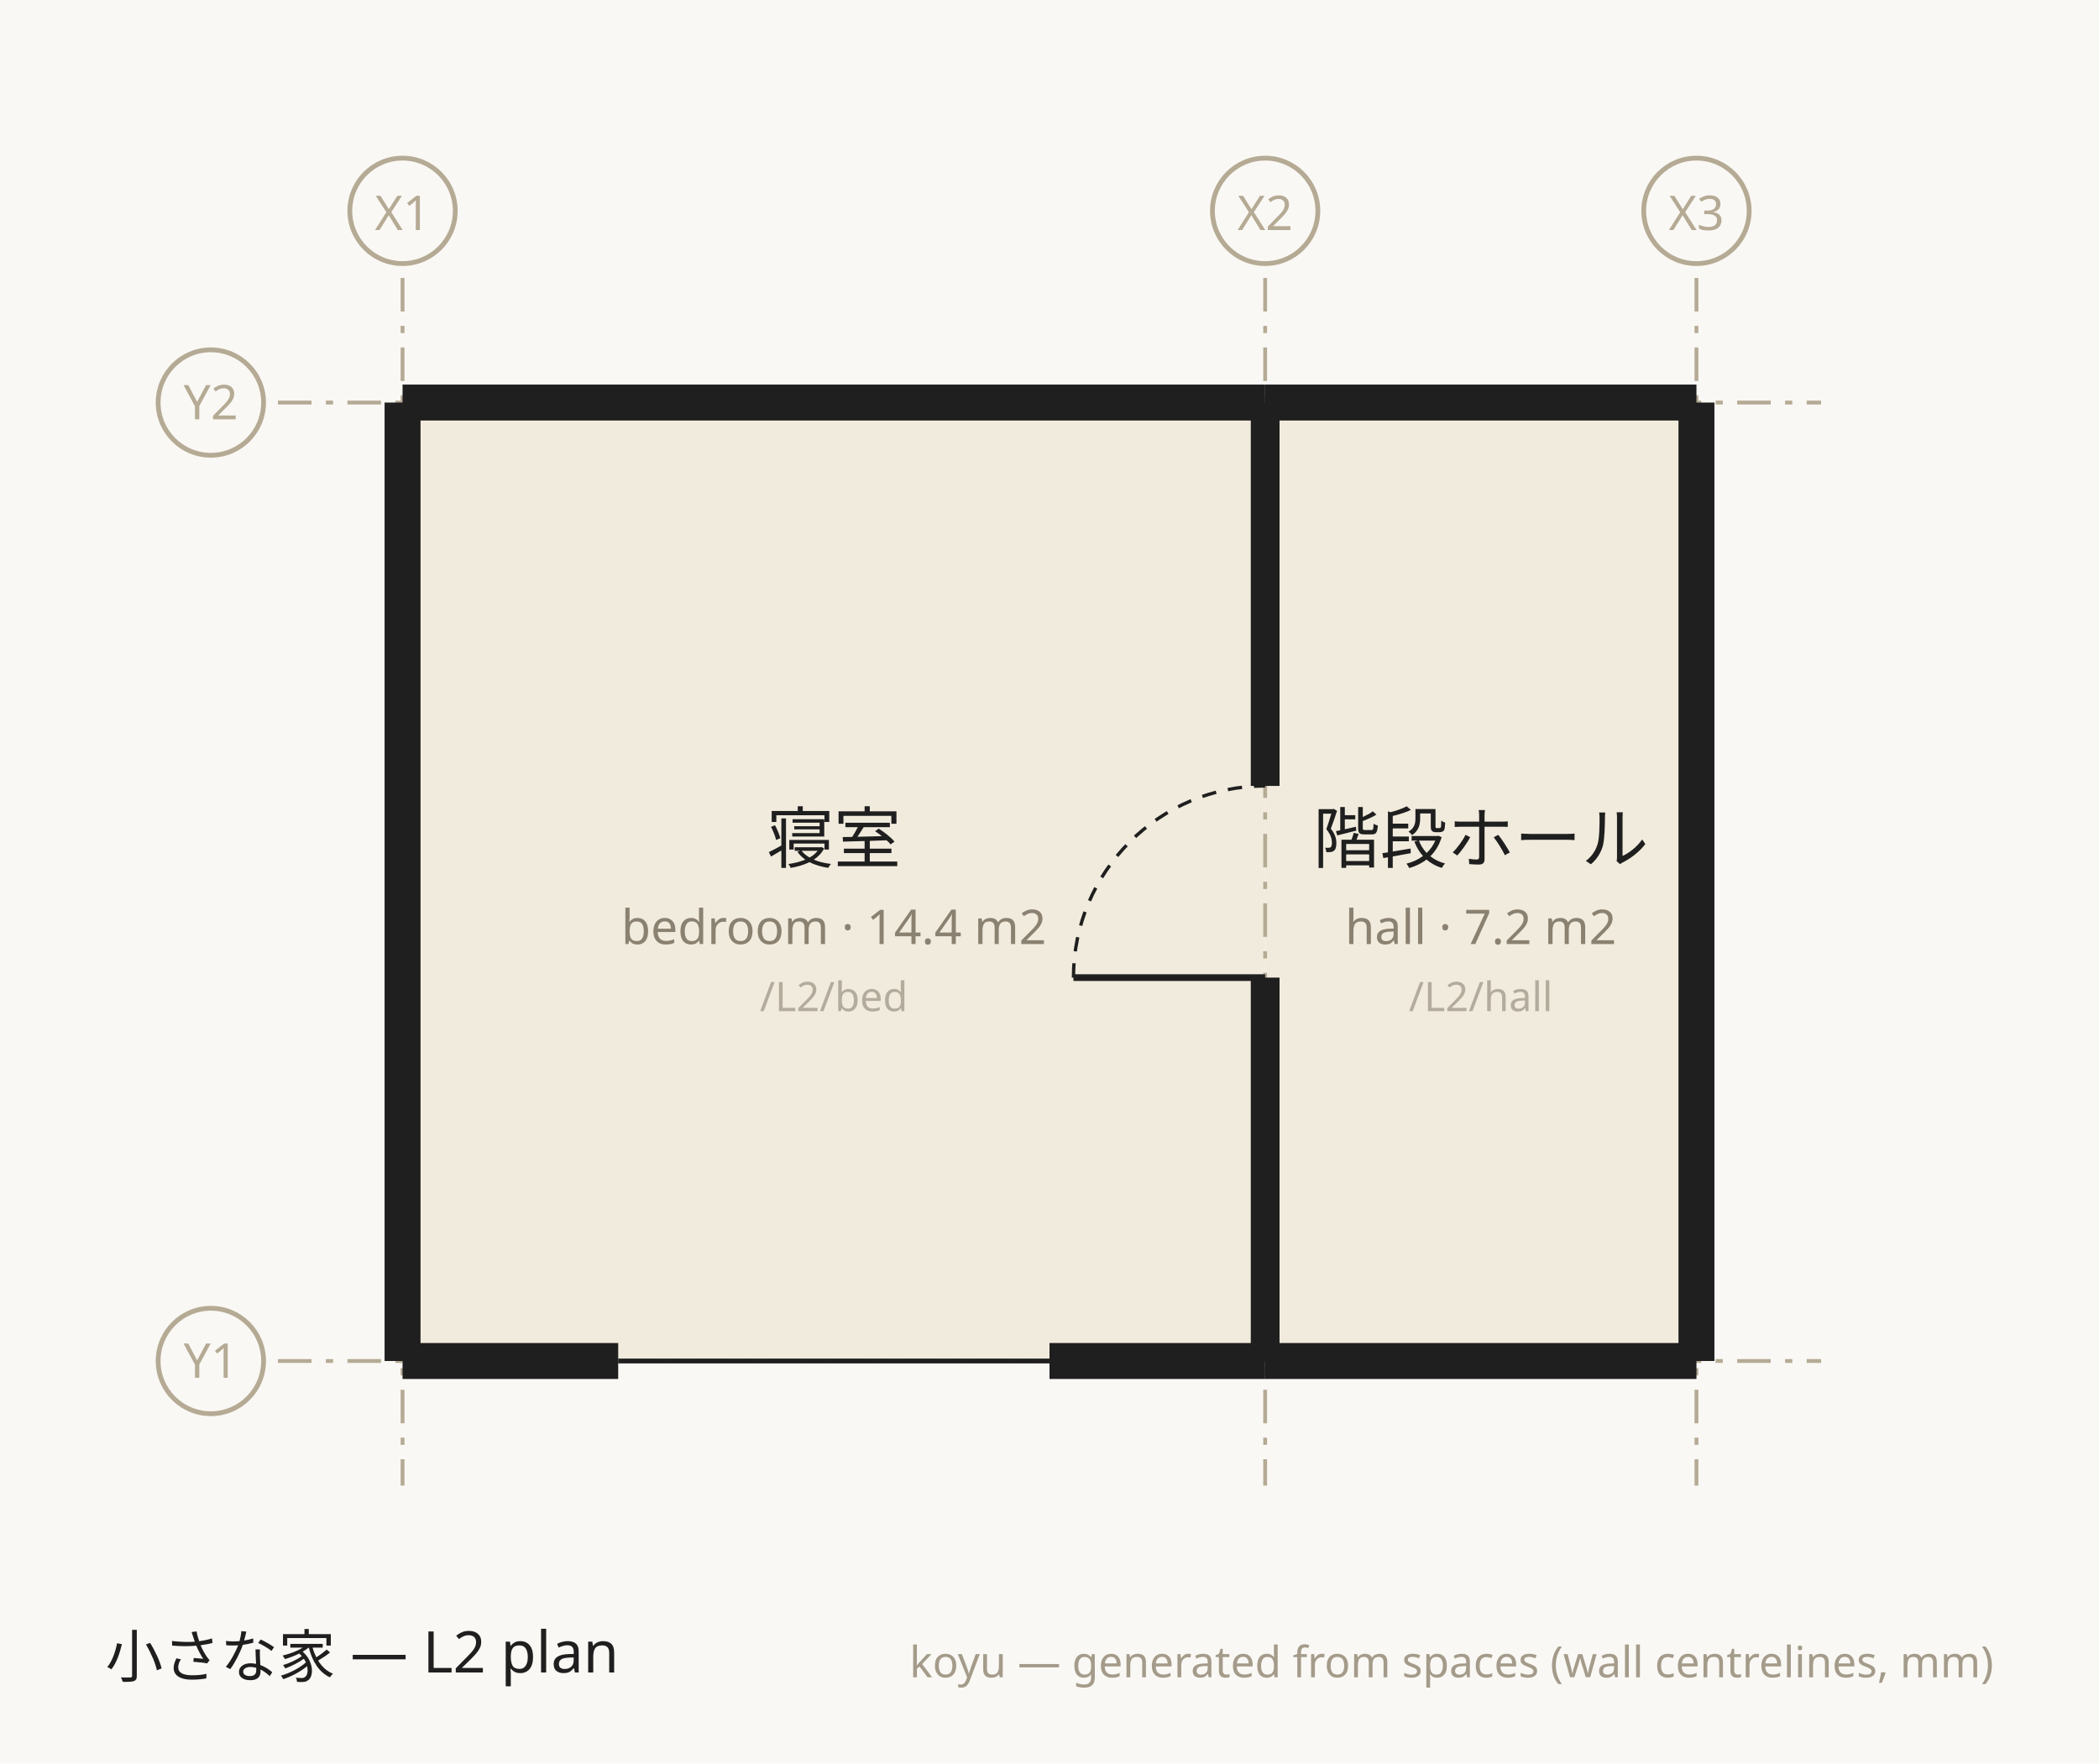
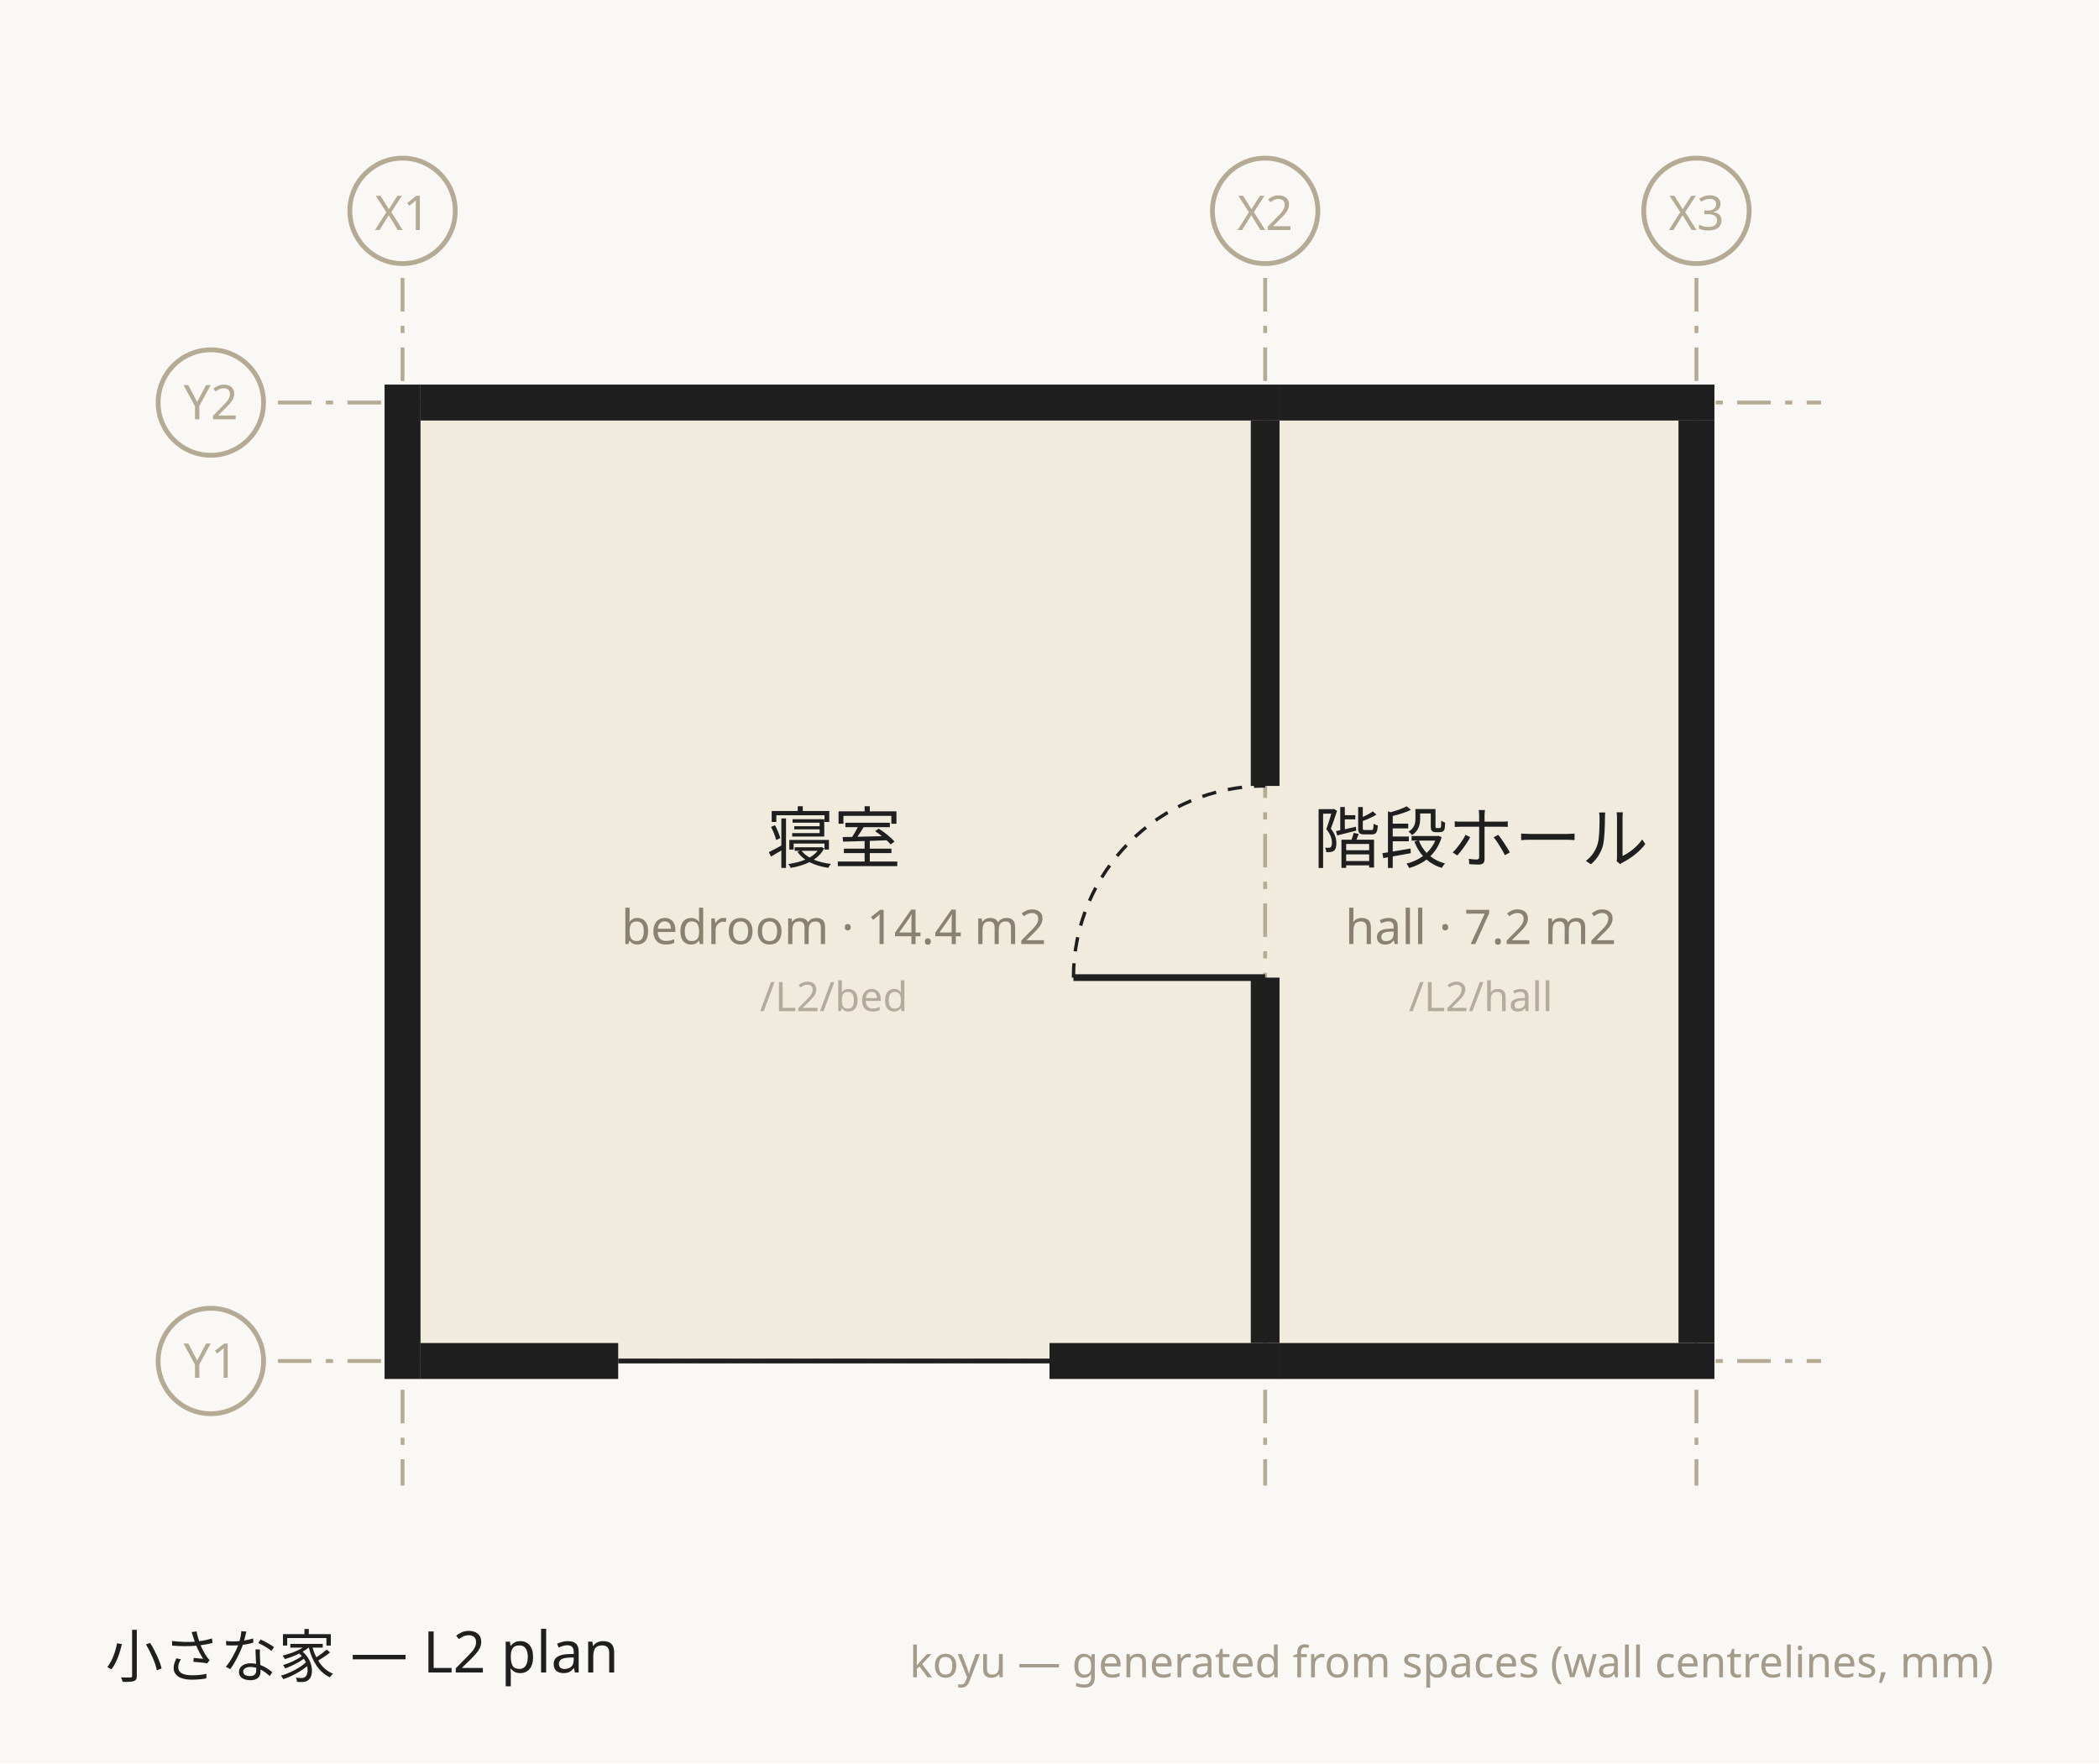
<svg xmlns="http://www.w3.org/2000/svg" width="438" height="368" viewBox="0 0 438 368" font-family="'Hiragino Sans','Noto Sans JP',sans-serif">
  <rect width="438" height="368" fill="#faf8f4" />
  <path d="M 84 284 L 264 284 L 264 84 L 84 84 Z" fill="#f1ebdd" />
  <path d="M 264 284 L 354 284 L 354 84 L 264 84 Z" fill="#f1ebdd" />
  <line x1="84" y1="58" x2="84" y2="310" stroke="#b5aa94" stroke-width="0.8" stroke-dasharray="7 3 1.5 3" />
  <circle cx="84" cy="44" r="11" fill="none" stroke="#b5aa94" stroke-width="1" />
  <text x="84" y="48" text-anchor="middle" font-size="10" fill="#b5aa94">X1</text>
  <line x1="264" y1="58" x2="264" y2="310" stroke="#b5aa94" stroke-width="0.8" stroke-dasharray="7 3 1.5 3" />
  <circle cx="264" cy="44" r="11" fill="none" stroke="#b5aa94" stroke-width="1" />
  <text x="264" y="48" text-anchor="middle" font-size="10" fill="#b5aa94">X2</text>
  <line x1="354" y1="58" x2="354" y2="310" stroke="#b5aa94" stroke-width="0.8" stroke-dasharray="7 3 1.5 3" />
  <circle cx="354" cy="44" r="11" fill="none" stroke="#b5aa94" stroke-width="1" />
  <text x="354" y="48" text-anchor="middle" font-size="10" fill="#b5aa94">X3</text>
  <line x1="58" y1="284" x2="380" y2="284" stroke="#b5aa94" stroke-width="0.8" stroke-dasharray="7 3 1.5 3" />
  <circle cx="44" cy="284" r="11" fill="none" stroke="#b5aa94" stroke-width="1" />
  <text x="44" y="287.5" text-anchor="middle" font-size="10" fill="#b5aa94">Y1</text>
  <line x1="58" y1="84" x2="380" y2="84" stroke="#b5aa94" stroke-width="0.8" stroke-dasharray="7 3 1.5 3" />
  <circle cx="44" cy="84" r="11" fill="none" stroke="#b5aa94" stroke-width="1" />
  <text x="44" y="87.5" text-anchor="middle" font-size="10" fill="#b5aa94">Y2</text>
-   <path d="M 261 284 L 261 204 L 267 204 L 267 284 Z" fill="#1f1f1f" />
-   <path d="M 261 164 L 261 84 L 267 84 L 267 164 Z" fill="#1f1f1f" />
-   <path d="M 84 280.25 L 129 280.25 L 129 287.75 L 84 287.75 Z" fill="#1f1f1f" />
-   <path d="M 219 280.25 L 264 280.25 L 264 287.75 L 219 287.75 Z" fill="#1f1f1f" />
-   <path d="M 84 80.25 L 264 80.25 L 264 87.75 L 84 87.75 Z" fill="#1f1f1f" />
-   <path d="M 80.25 284 L 80.25 84 L 87.75 84 L 87.75 284 Z" fill="#1f1f1f" />
-   <path d="M 264 280.25 L 354 280.25 L 354 287.75 L 264 287.75 Z" fill="#1f1f1f" />
-   <path d="M 350.25 284 L 350.25 84 L 357.75 84 L 357.75 284 Z" fill="#1f1f1f" />
-   <path d="M 264 80.25 L 354 80.25 L 354 87.75 L 264 87.75 Z" fill="#1f1f1f" />
+   <path d="M 261 280.25 L 261 204 L 267 204 L 267 280.25 Z" fill="#1f1f1f" />
+   <path d="M 261 164 L 261 87.75 L 267 87.75 L 267 164 Z" fill="#1f1f1f" />
+   <path d="M 87.75 280.25 L 129 280.25 L 129 287.75 L 87.75 287.75 Z" fill="#1f1f1f" />
+   <path d="M 219 280.25 L 267 280.25 L 267 287.75 L 219 287.75 Z" fill="#1f1f1f" />
+   <path d="M 87.75 80.25 L 267 80.25 L 267 87.75 L 87.75 87.75 Z" fill="#1f1f1f" />
+   <path d="M 80.25 287.75 L 80.25 80.25 L 87.75 80.25 L 87.75 287.75 Z" fill="#1f1f1f" />
+   <path d="M 267 280.25 L 357.75 280.25 L 357.75 287.75 L 267 287.75 Z" fill="#1f1f1f" />
+   <path d="M 350.25 280.25 L 350.25 87.75 L 357.75 87.75 L 357.75 280.25 Z" fill="#1f1f1f" />
+   <path d="M 267 80.25 L 357.75 80.25 L 357.75 87.75 L 267 87.75 Z" fill="#1f1f1f" />
  <line x1="264" y1="204" x2="224" y2="204" stroke="#1f1f1f" stroke-width="1.4" />
  <path d="M 224 204 A 40 40 0 0 1 264 164" fill="none" stroke="#1f1f1f" stroke-width="0.7" stroke-dasharray="3 2.5" />
  <line x1="129" y1="284" x2="219" y2="284" stroke="#1f1f1f" stroke-width="1" />
  <text x="174" y="180" text-anchor="middle" font-size="14" fill="#1f1f1f">寝室</text>
  <text x="174" y="197" text-anchor="middle" font-size="10" fill="#8a8171">bedroom · 14.4 m2</text>
  <text x="174" y="211" text-anchor="middle" font-size="8.5" fill="#b3ab9c">/L2/bed</text>
  <text x="309" y="180" text-anchor="middle" font-size="14" fill="#1f1f1f">階段ホール</text>
  <text x="309" y="197" text-anchor="middle" font-size="10" fill="#8a8171">hall · 7.2 m2</text>
  <text x="309" y="211" text-anchor="middle" font-size="8.5" fill="#b3ab9c">/L2/hall</text>
  <text x="22" y="350" font-size="12" fill="#1f1f1f">小さな家 — L2 plan</text>
  <text x="416" y="350" text-anchor="end" font-size="9" fill="#a49b8a">koyu — generated from spaces (wall centrelines, mm)</text>
</svg>
